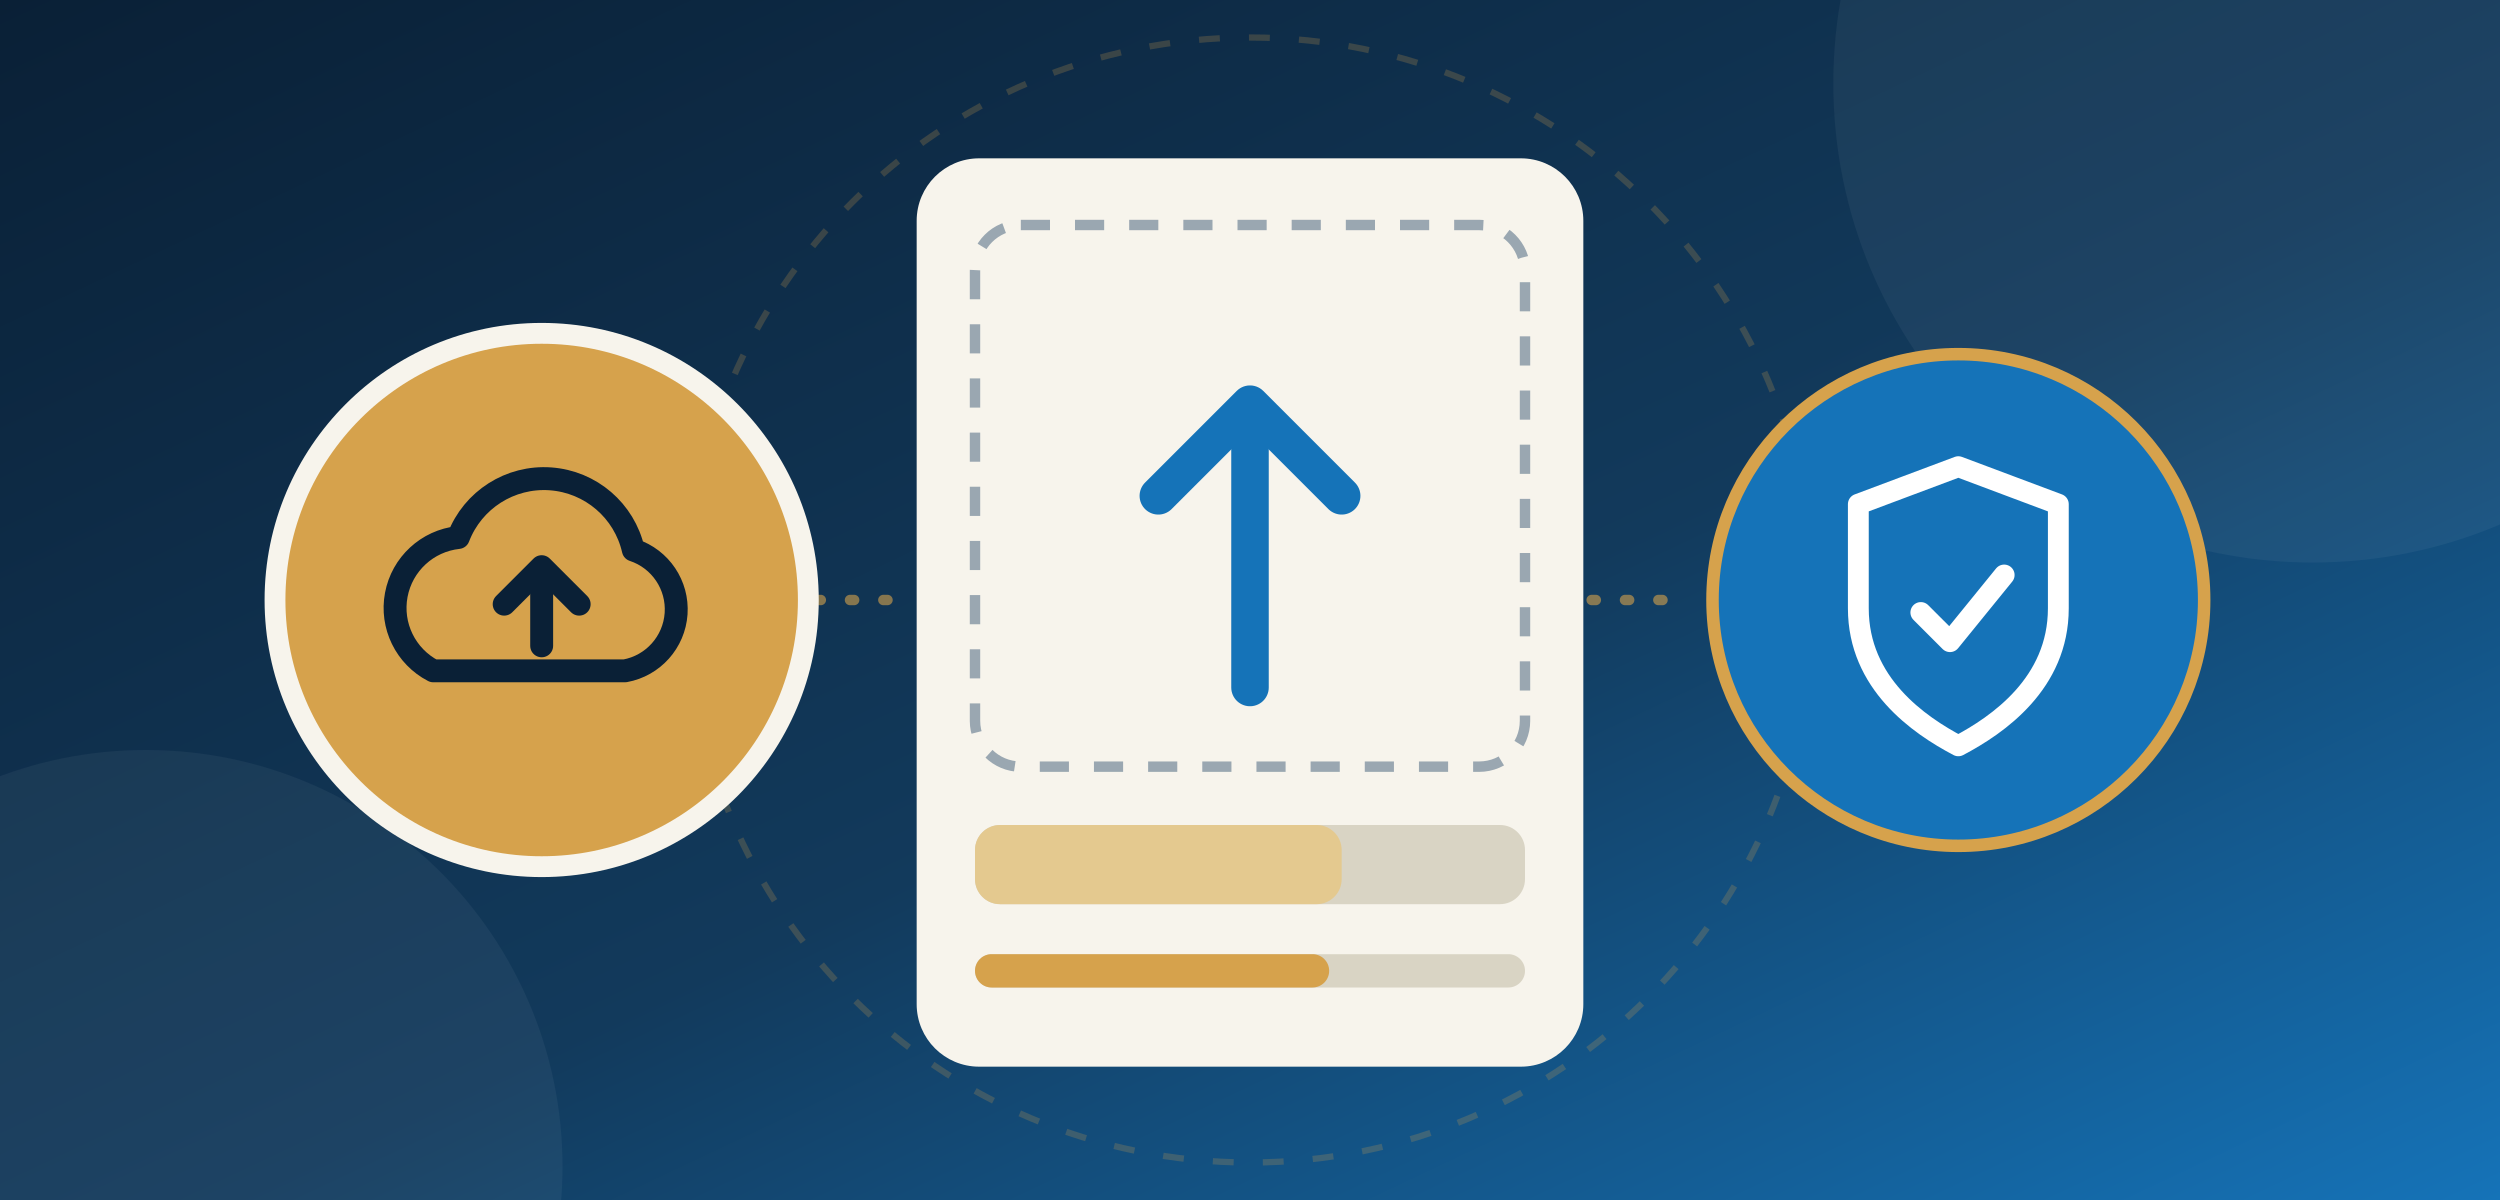
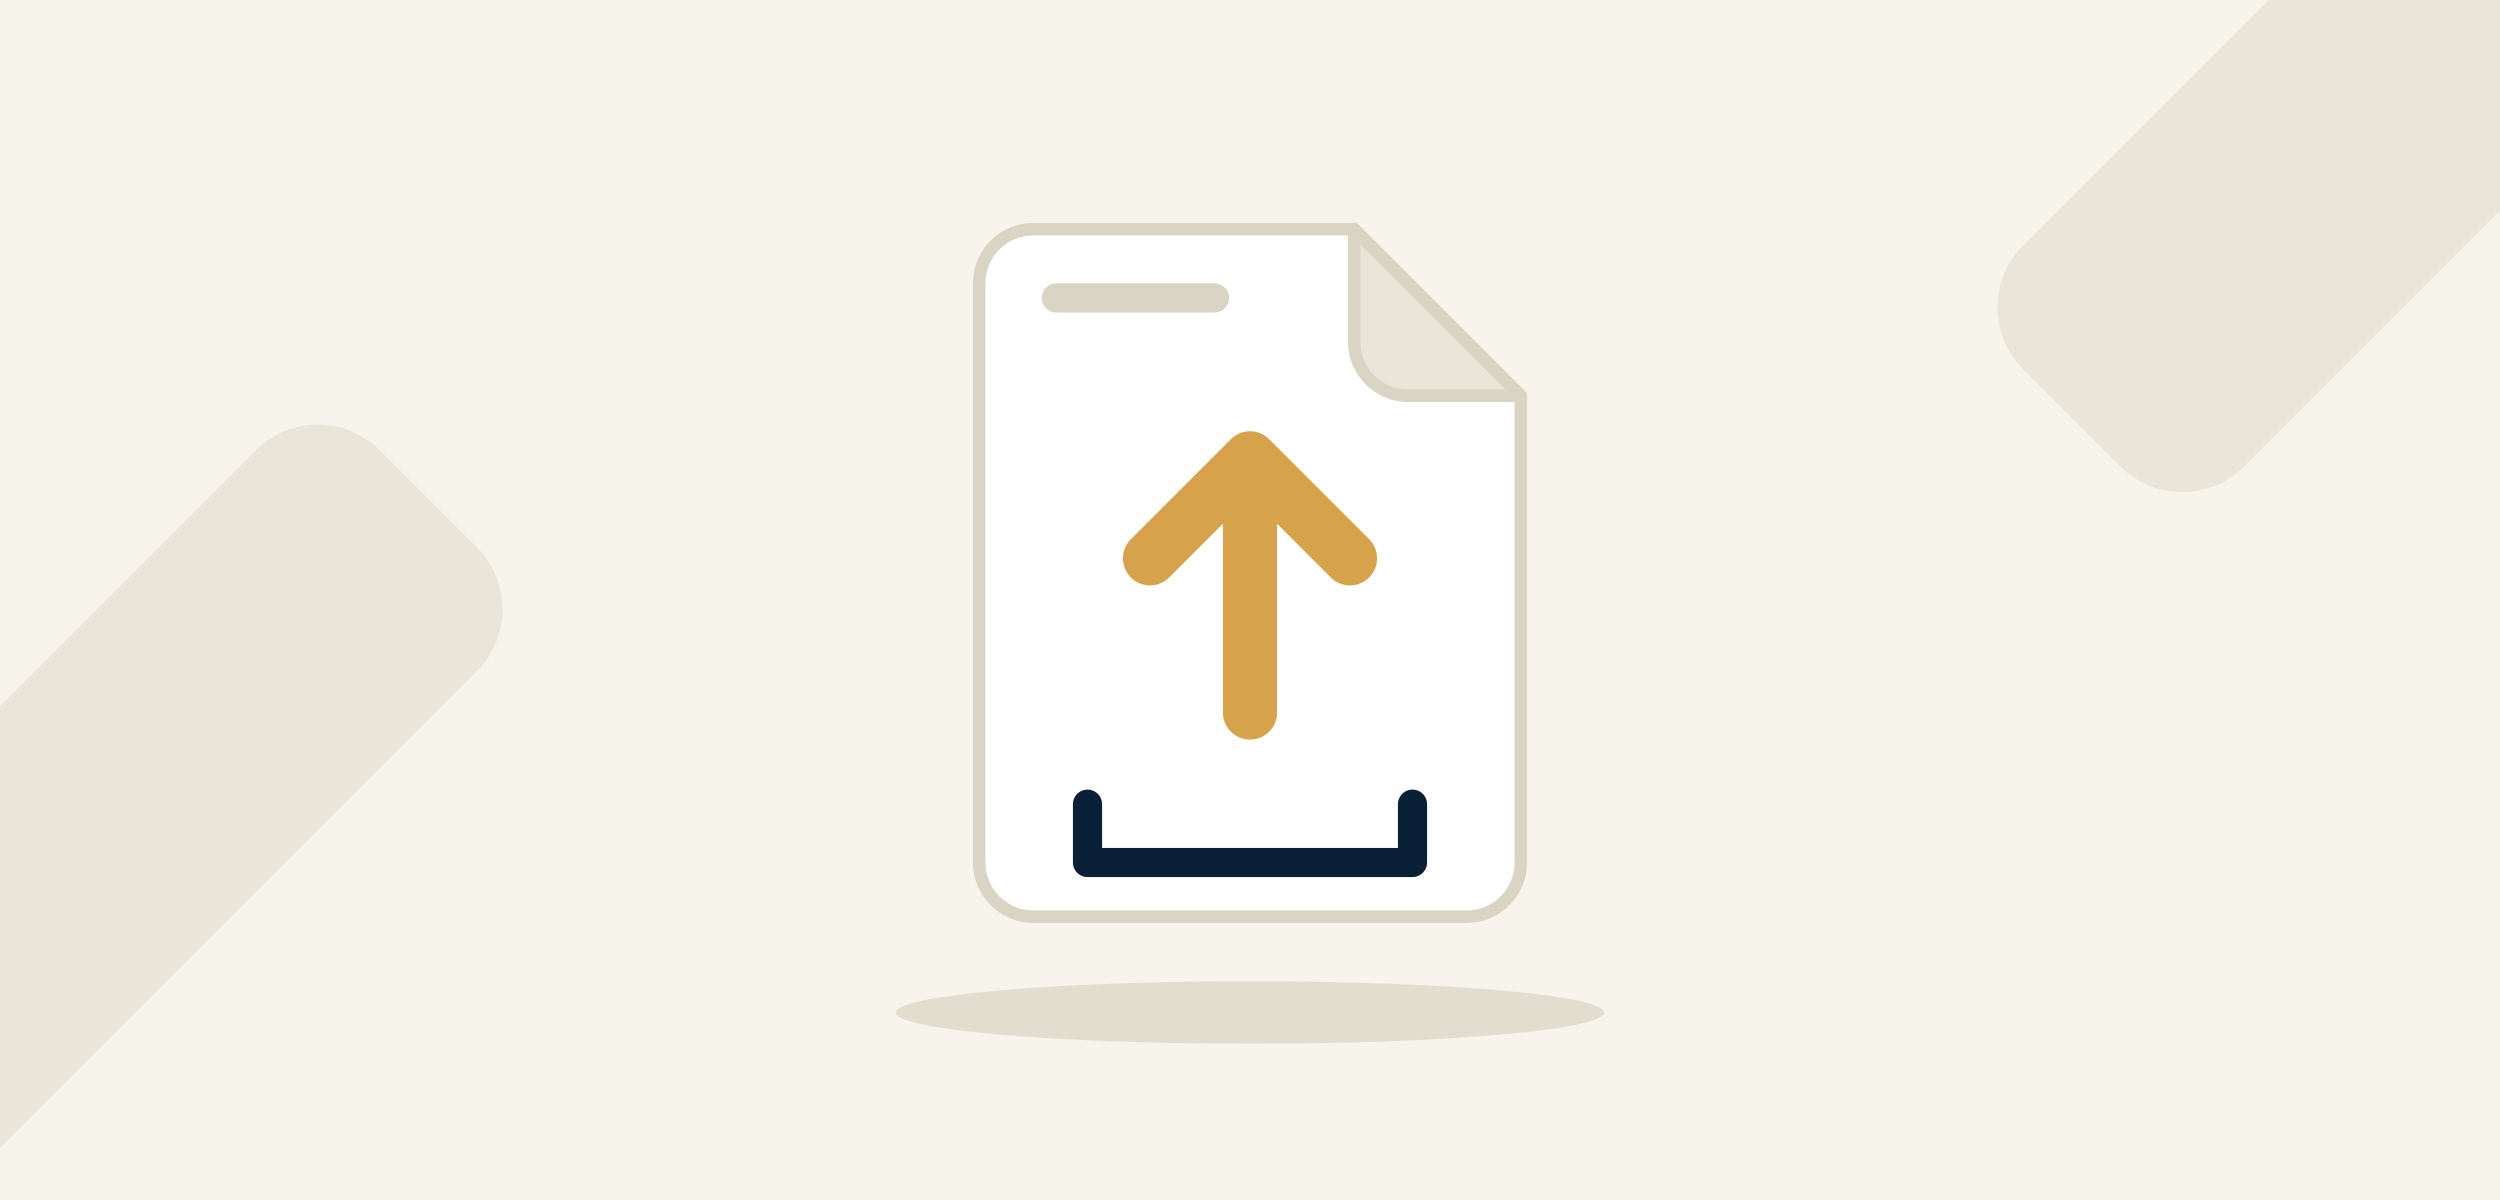
- <svg xmlns="http://www.w3.org/2000/svg" width="1200" height="576" viewBox="0 0 1200 576">
-   <defs>
-     <linearGradient id="bg" x1="0" y1="0" x2="1" y2="1">
-       <stop offset="0" stop-color="#0A2036" />
-       <stop offset="0.55" stop-color="#123A5C" />
-       <stop offset="1" stop-color="#1573B8" />
-     </linearGradient>
-   </defs>
-   <rect width="1200" height="576" fill="url(#bg)" />
-   <circle cx="1110" cy="40" r="230" fill="#FFFFFF" fill-opacity="0.05" />
-   <circle cx="70" cy="560" r="200" fill="#FFFFFF" fill-opacity="0.05" />
-   <circle cx="600" cy="288" r="270" fill="none" stroke="#D6A24C" stroke-opacity="0.22" stroke-width="3" stroke-dasharray="10 14" />
-   <g stroke="#D6A24C" stroke-opacity="0.6" stroke-width="5" stroke-linecap="round" stroke-dasharray="2 14">
-     <line x1="392" y1="288" x2="436" y2="288" />
-     <line x1="764" y1="288" x2="808" y2="288" />
+ <svg xmlns="http://www.w3.org/2000/svg" width="1200" height="576" viewBox="0 0 1200 576" role="img">
+   <rect width="1200" height="576" fill="#F7F4EC" />
+   <g fill="#E9E5D8">
+     <rect x="-170" y="320" width="440" height="150" rx="42" transform="rotate(-45 50 395)" />
+     <rect x="930" y="-30" width="440" height="150" rx="42" transform="rotate(-45 1150 45)" />
  </g>
-   <rect x="440" y="76" width="320" height="436" rx="30" fill="#F7F4EC" />
-   <rect x="468" y="108" width="264" height="260" rx="22" fill="none" stroke="#9AA7B1" stroke-width="5" stroke-dasharray="14 12" />
-   <polyline points="600,330 600,196" fill="none" stroke="#1573B8" stroke-width="18" stroke-linecap="round" stroke-linejoin="round" />
-   <polyline points="556,238 600,194 644,238" fill="none" stroke="#1573B8" stroke-width="18" stroke-linecap="round" stroke-linejoin="round" />
-   <rect x="468" y="396" width="264" height="38" rx="12" fill="#D9D4C4" />
-   <rect x="468" y="396" width="176" height="38" rx="12" fill="#E4C98F" />
-   <rect x="468" y="458" width="264" height="16" rx="8" fill="#D9D4C4" />
-   <rect x="468" y="458" width="170" height="16" rx="8" fill="#D6A24C" />
-   <circle cx="260" cy="288" r="128" fill="#D6A24C" stroke="#F7F4EC" stroke-width="10" />
-   <g transform="translate(260 288)" fill="none" stroke="#0A2036" stroke-width="11" stroke-linecap="round" stroke-linejoin="round">
-     <path d="M-52,34 H40 A30 30 0 0 0 44,-24 A44 44 0 0 0 -40,-30 A34 34 0 0 0 -52,34 Z" />
-     <line x1="0" y1="22" x2="0" y2="-14" />
-     <polyline points="-18,2 0,-16 18,2" />
-   </g>
-   <circle cx="940" cy="288" r="118" fill="#1573B8" stroke="#D6A24C" stroke-width="6" />
-   <g transform="translate(940 288)" fill="none" stroke="#FFFFFF" stroke-width="10" stroke-linecap="round" stroke-linejoin="round">
-     <path d="M0 -64 L48 -46 V4 C48 40 19 60 0 70 C-19 60 -48 40 -48 4 V-46 Z" />
-     <polyline points="-18,6 -4,20 22,-12" />
+   <g transform="translate(0 -10)">
+     <ellipse cx="600" cy="496" rx="170" ry="15" fill="#D9D4C4" fill-opacity="0.7" />
+     <path d="M496 120 H650 L730 200 V424 A26 26 0 0 1 704 450 H496 A26 26 0 0 1 470 424 V146 A26 26 0 0 1 496 120 Z" fill="#FFFFFF" stroke="#D9D4C4" stroke-width="6" stroke-linejoin="round" />
+     <path d="M650 120 V174 A26 26 0 0 0 676 200 H730 Z" fill="#E9E5D8" stroke="#D9D4C4" stroke-width="6" stroke-linejoin="round" />
+     <g fill="none" stroke="#D6A24C" stroke-width="26" stroke-linecap="round" stroke-linejoin="round">
+       <line x1="600" y1="352" x2="600" y2="232" />
+       <polyline points="552,278 600,230 648,278" />
+     </g>
+     <path d="M522 396 V424 H678 V396" fill="none" stroke="#0A2036" stroke-width="14" stroke-linecap="round" stroke-linejoin="round" />
+     <rect x="500" y="146" width="90" height="14" rx="7" fill="#D9D4C4" />
  </g>
</svg>
